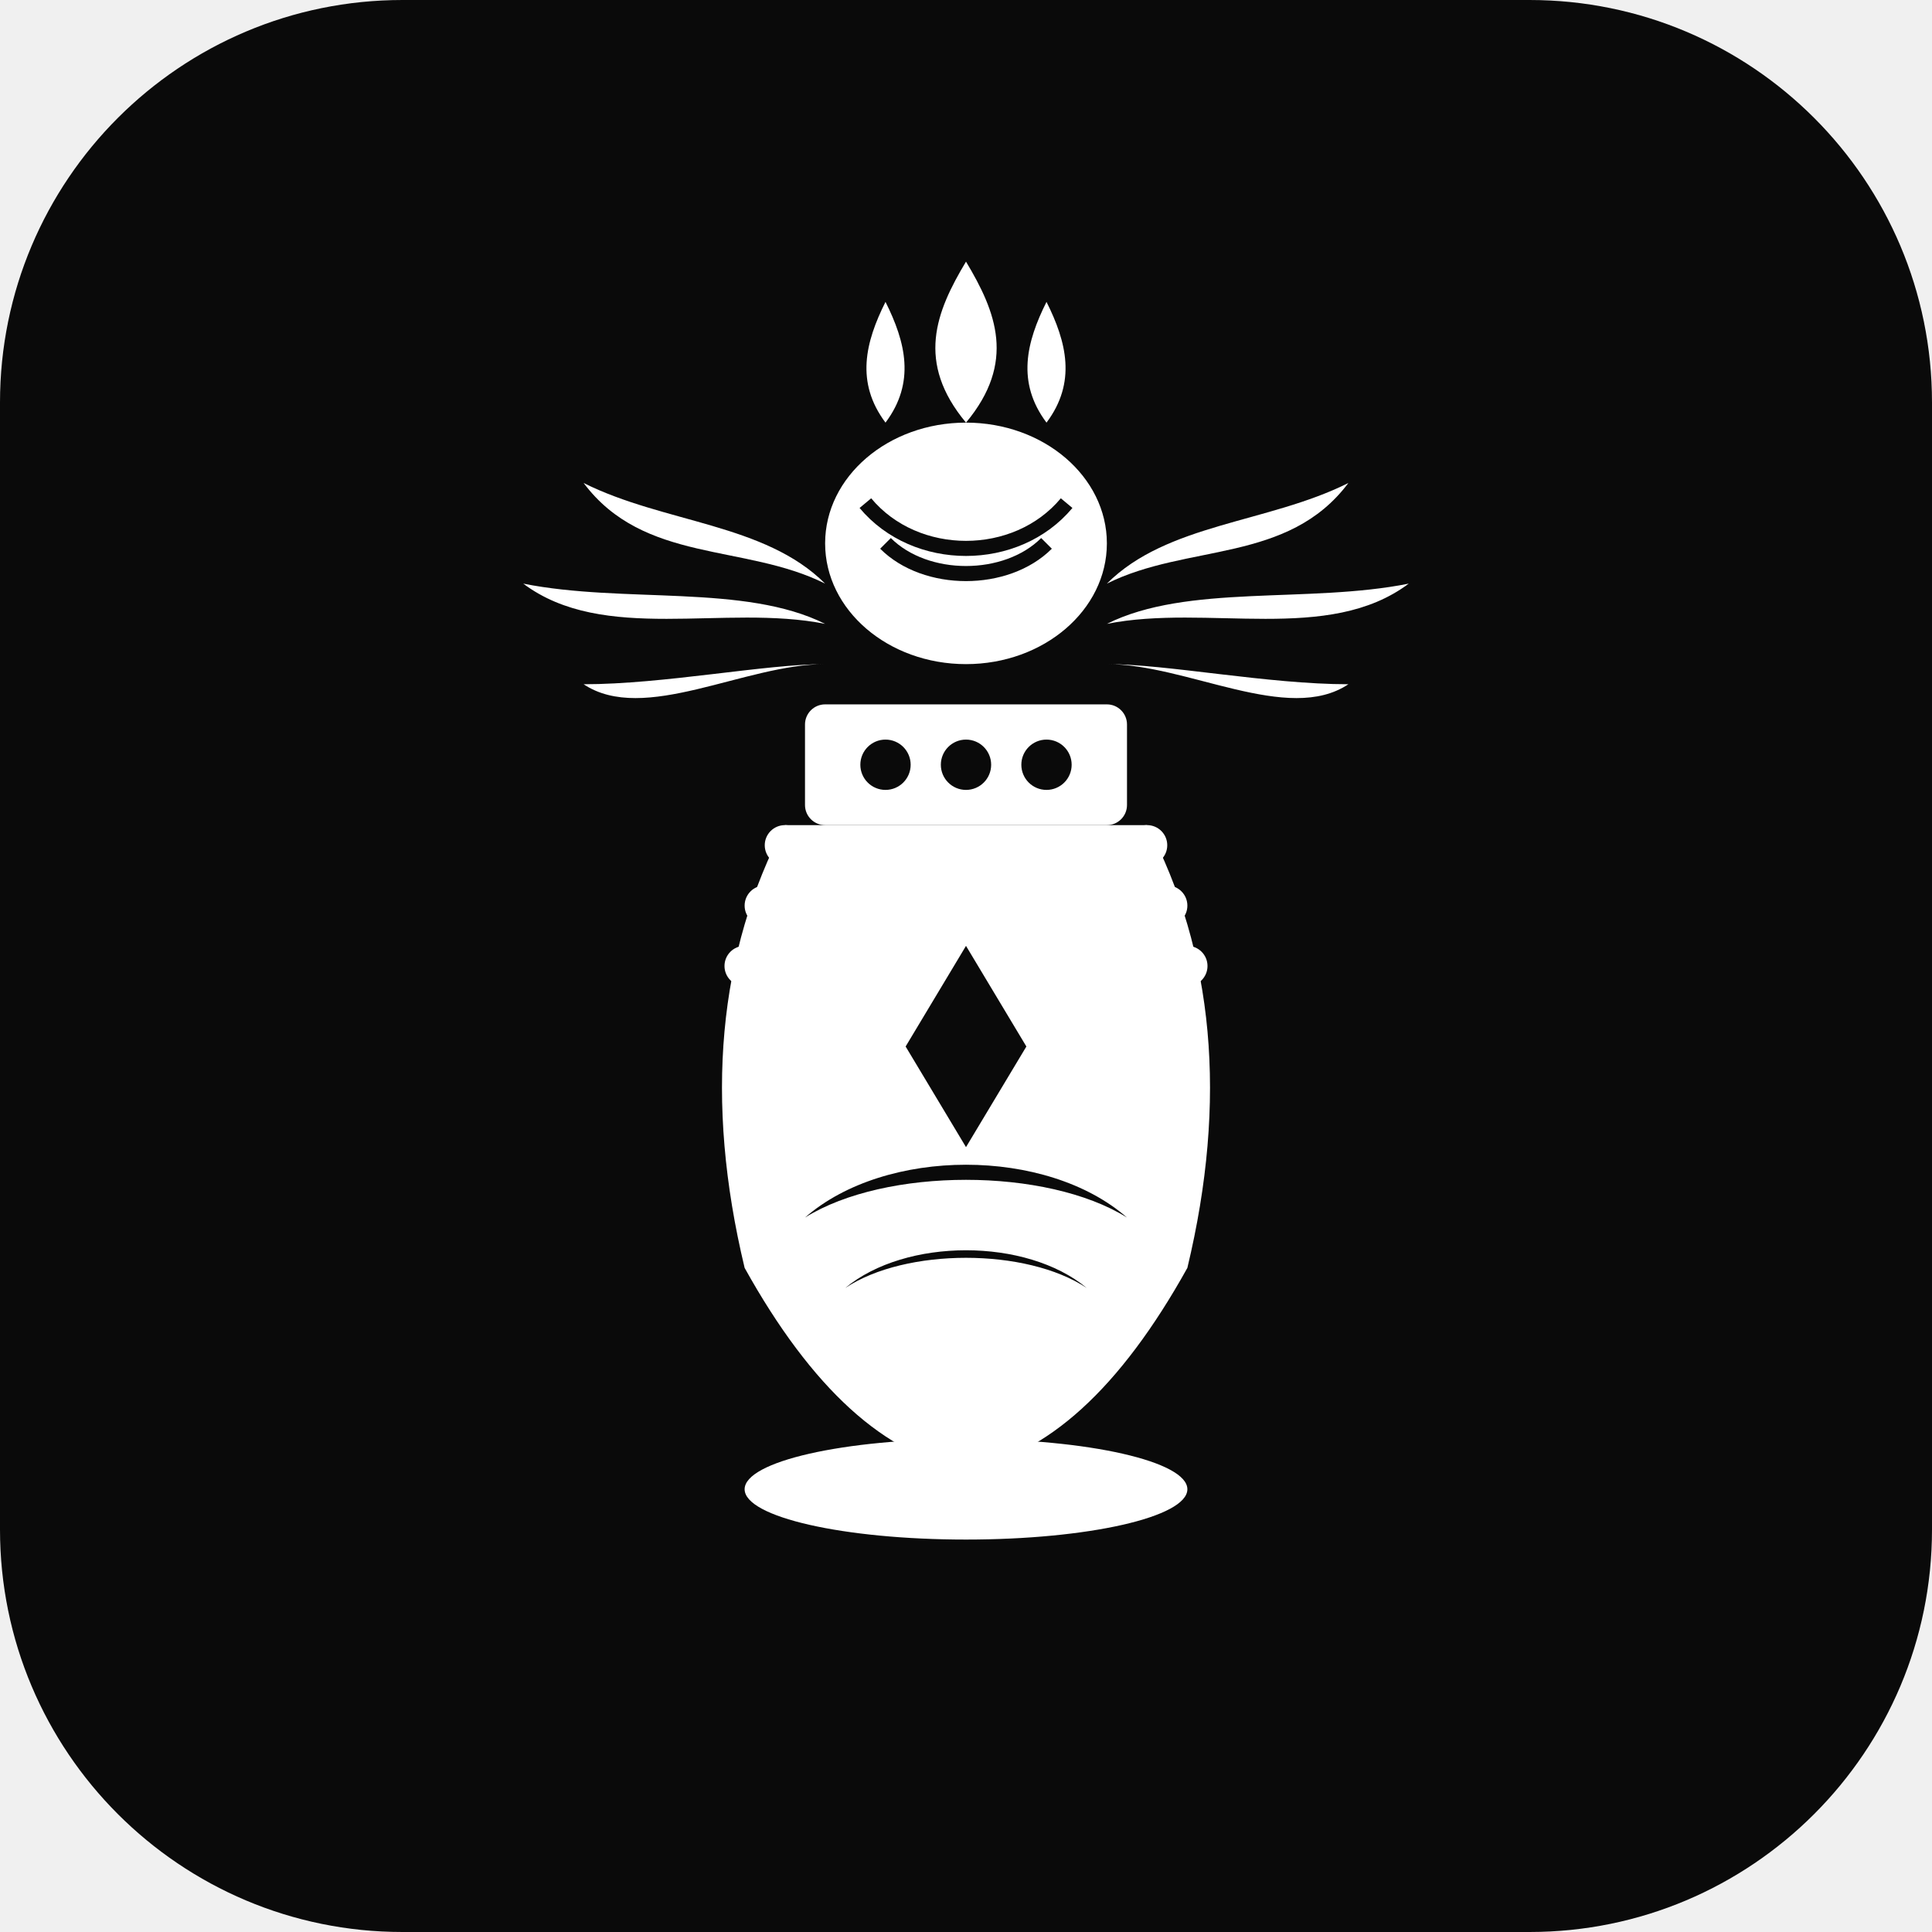
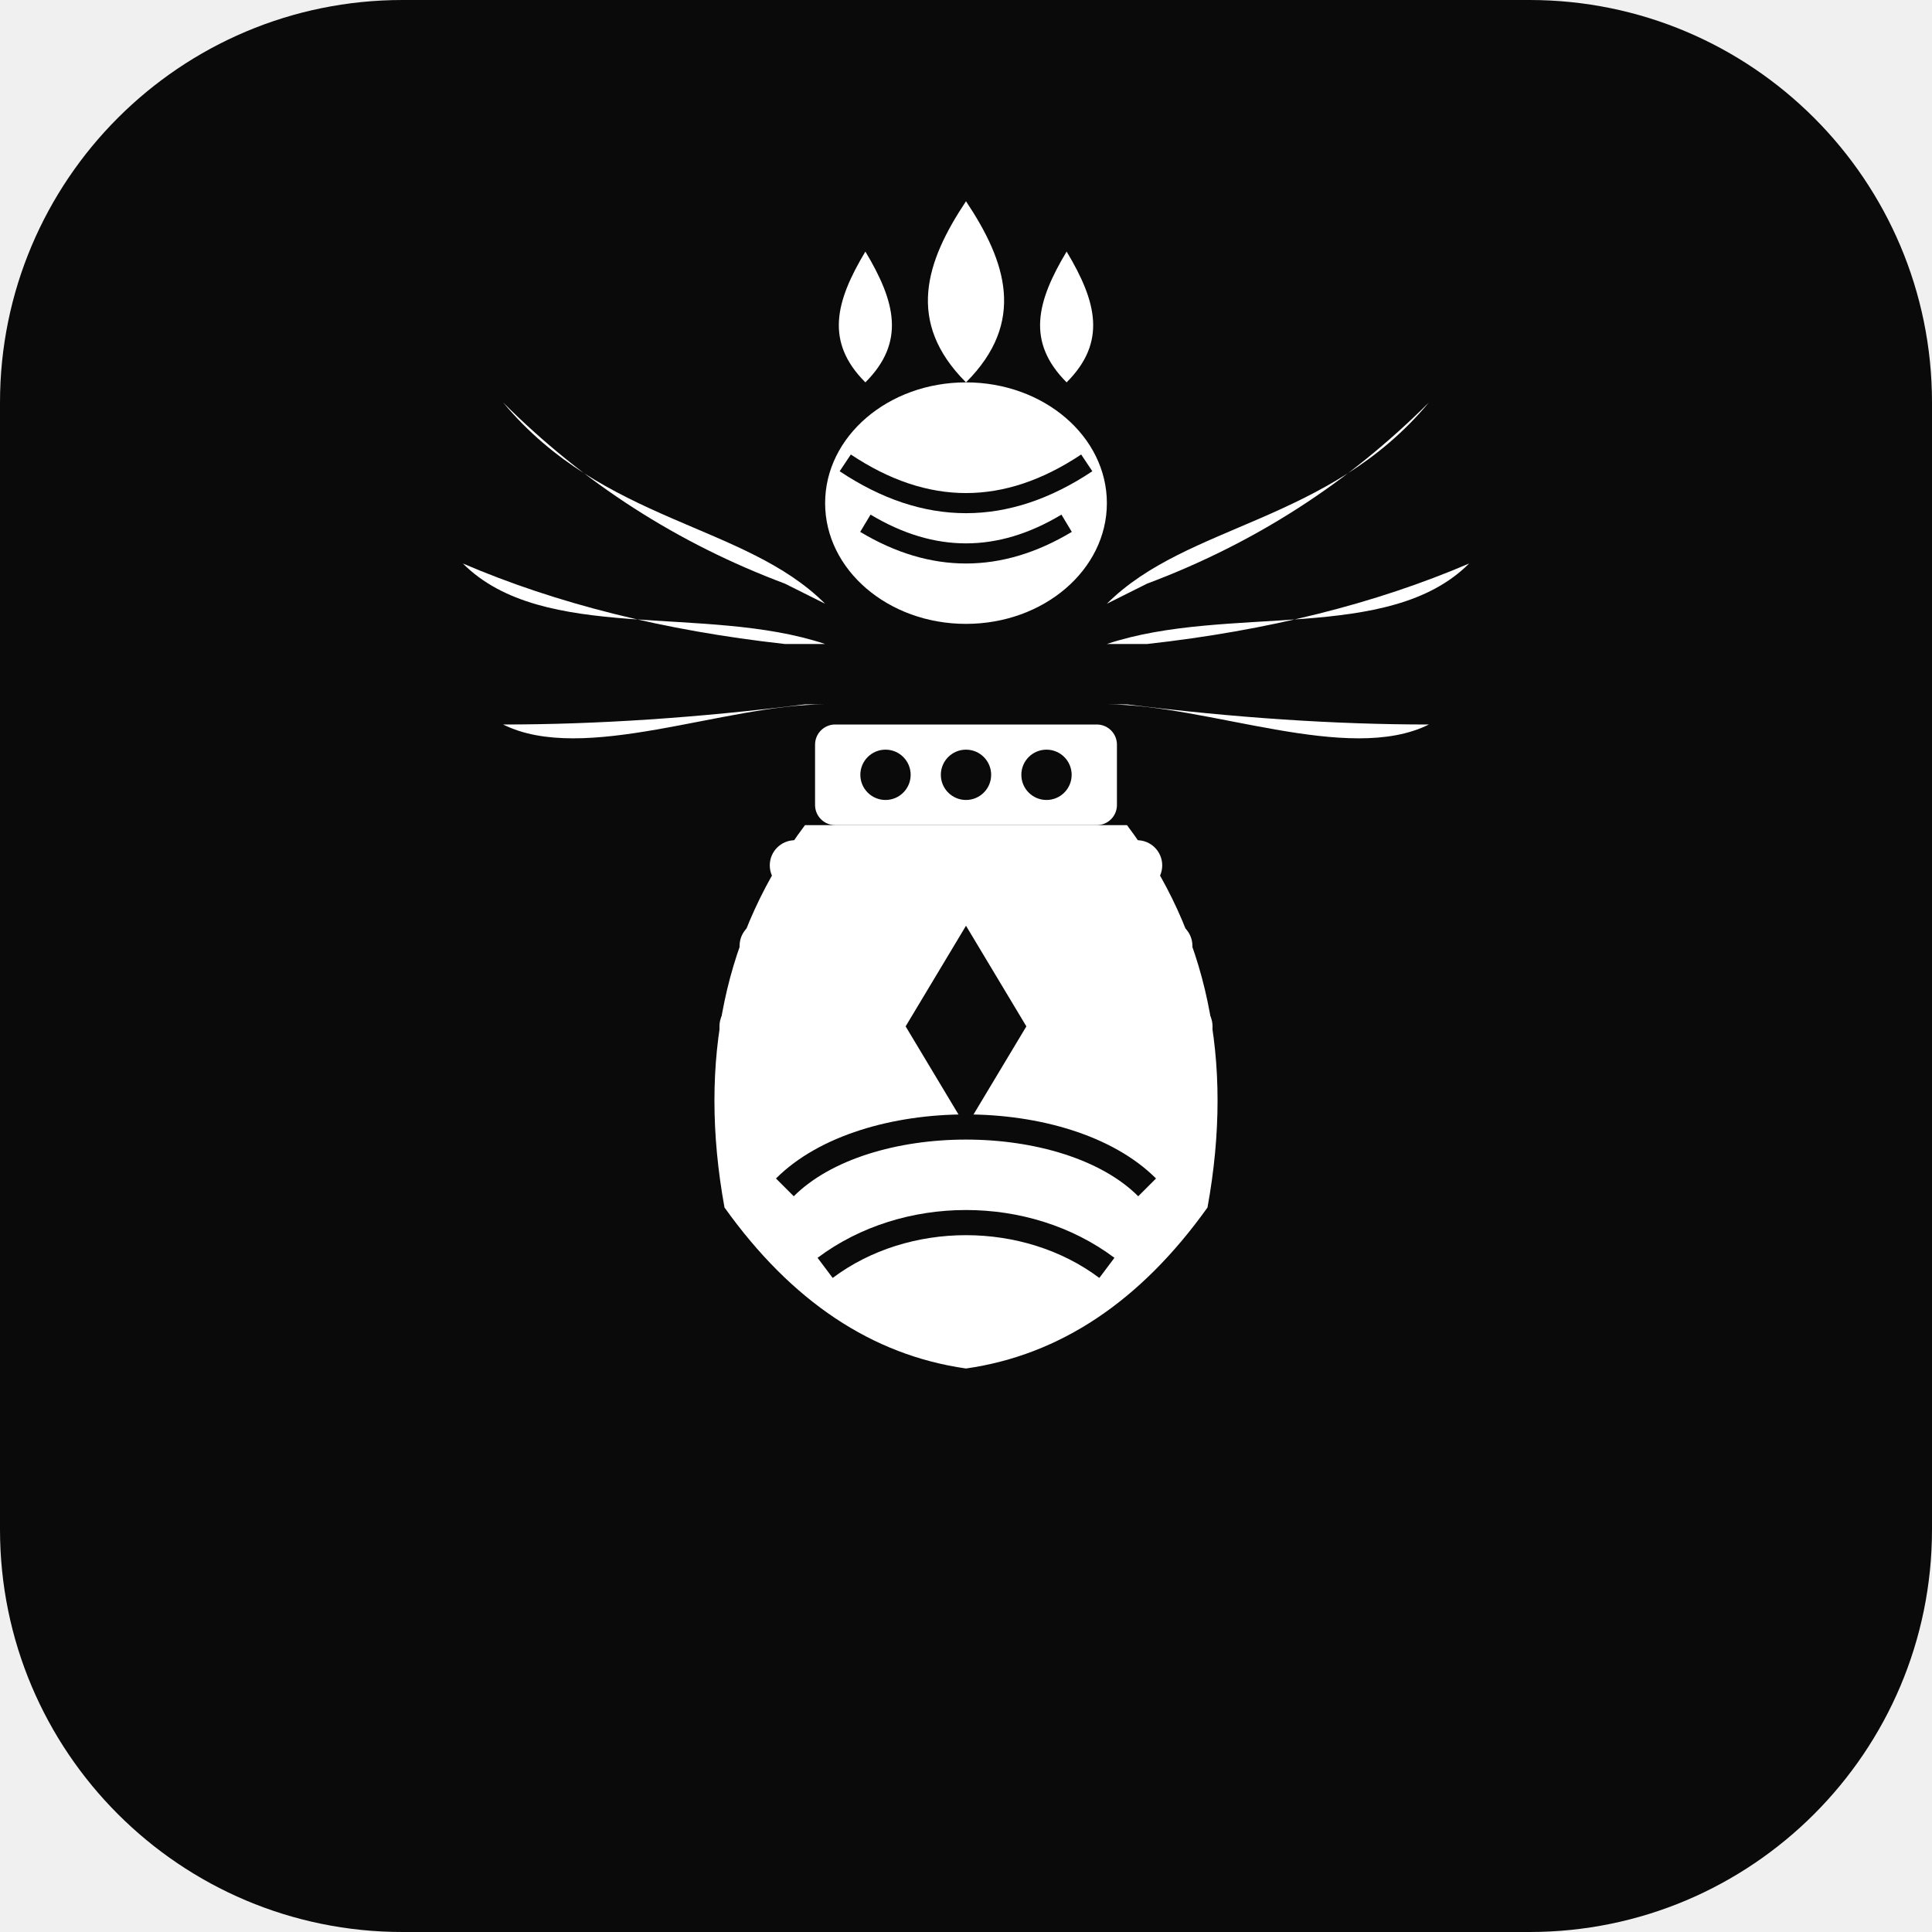
<svg xmlns="http://www.w3.org/2000/svg" viewBox="0 0 192 192" fill="none">
  <rect width="192" height="192" rx="40" fill="#0a0a0a" />
-   <g transform="translate(36, 26)" fill="white">
-     <path d="M60 0 C63 5, 65 10, 60 16 C55 10, 57 5, 60 0Z" />
-     <path d="M52 4 C54 8, 55 12, 52 16 C49 12, 50 8, 52 4Z" />
-     <path d="M68 4 C70 8, 71 12, 68 16 C65 12, 66 8, 68 4Z" />
-     <ellipse cx="60" cy="28" rx="14" ry="12" />
-     <path d="M50 24 C55 30, 65 30, 70 24" stroke="#0a0a0a" stroke-width="1.5" fill="none" />
-     <path d="M52 28 C56 32, 64 32, 68 28" stroke="#0a0a0a" stroke-width="1.5" fill="none" />
-     <path d="M46 32 C38 28, 28 30, 22 22 C30 26, 40 26, 46 32Z" />
-     <path d="M46 36 C36 34, 24 38, 16 32 C26 34, 38 32, 46 36Z" />
-     <path d="M46 40 C38 40, 28 46, 22 42 C30 42, 40 40, 46 40Z" />
-     <path d="M74 32 C82 28, 92 30, 98 22 C90 26, 80 26, 74 32Z" />
-     <path d="M74 36 C84 34, 96 38, 104 32 C94 34, 82 32, 74 36Z" />
-     <path d="M74 40 C82 40, 92 46, 98 42 C90 42, 80 40, 74 40Z" />
-     <rect x="44" y="44" width="32" height="12" rx="2" />
-     <circle cx="52" cy="50" r="2.5" fill="#0a0a0a" />
-     <circle cx="60" cy="50" r="2.5" fill="#0a0a0a" />
-     <circle cx="68" cy="50" r="2.5" fill="#0a0a0a" />
-     <circle cx="42" cy="58" r="2" />
-     <circle cx="40" cy="64" r="2" />
-     <circle cx="38" cy="70" r="2" />
-     <circle cx="78" cy="58" r="2" />
-     <circle cx="80" cy="64" r="2" />
-     <circle cx="82" cy="70" r="2" />
-     <path d="M42 56 Q32 75, 38 100 Q48 118, 60 120 Q72 118, 82 100 Q88 75, 78 56 L78 56 Q70 56, 60 56 Q50 56, 42 56Z" />
-     <path d="M44 95 C52 88, 68 88, 76 95 C68 90, 52 90, 44 95Z" fill="#0a0a0a" />
-     <path d="M48 102 C54 97, 66 97, 72 102 C66 98, 54 98, 48 102Z" fill="#0a0a0a" />
-     <path d="M60 68 L66 78 L60 88 L54 78 Z" fill="#0a0a0a" />
-     <ellipse cx="60" cy="122" rx="22" ry="5" />
+   <g transform="translate(46, 20)" fill="white">
+     <path d="M50 0 C54 6, 56 12, 50 18 C44 12, 46 6, 50 0Z" />
+     <path d="M40 5 C43 10, 44 14, 40 18 C36 14, 37 10, 40 5Z" />
+     <path d="M60 5 C63 10, 64 14, 60 18 C56 14, 57 10, 60 5Z" />
+     <ellipse cx="50" cy="30" rx="14" ry="12" />
+     <path d="M38 26 Q50 34, 62 26" stroke="#0a0a0a" stroke-width="2" fill="none" />
+     <path d="M40 32 Q50 38, 60 32" stroke="#0a0a0a" stroke-width="2" fill="none" />
+     <path d="M36 40 C28 32, 14 32, 4 20 Q16 32, 32 38 Z" />
+     <path d="M36 44 C24 40, 8 44, 0 36 Q14 42, 32 44 Z" />
+     <path d="M36 50 C26 50, 12 56, 4 52 Q18 52, 34 50 Z" />
+     <path d="M64 40 C72 32, 86 32, 96 20 Q84 32, 68 38 Z" />
+     <path d="M64 44 C76 40, 92 44, 100 36 Q86 42, 68 44 Z" />
+     <path d="M64 50 C74 50, 88 56, 96 52 Q82 52, 66 50 Z" />
+     <rect x="35" y="52" width="30" height="10" rx="2" />
+     <circle cx="42" cy="57" r="2.5" fill="#0a0a0a" />
+     <circle cx="50" cy="57" r="2.5" fill="#0a0a0a" />
+     <circle cx="58" cy="57" r="2.5" fill="#0a0a0a" />
+     <circle cx="33" cy="66" r="2.5" />
+     <circle cx="30" cy="74" r="2.5" />
+     <circle cx="28" cy="82" r="2.5" />
+     <circle cx="67" cy="66" r="2.5" />
+     <circle cx="70" cy="74" r="2.5" />
+     <circle cx="72" cy="82" r="2.5" />
+     <path d="M34 62 Q22 78, 26 100 Q36 114, 50 116 Q64 114, 74 100 Q78 78, 66 62 L66 62 Q58 62, 50 62 Q42 62, 34 62Z" />
+     <path d="M50 72 L56 82 L50 92 L44 82 Z" fill="#0a0a0a" />
+     <path d="M32 98 C40 90, 60 90, 68 98" stroke="#0a0a0a" stroke-width="2.5" fill="none" />
+     <path d="M36 106 C44 100, 56 100, 64 106" stroke="#0a0a0a" stroke-width="2.5" fill="none" />
  </g>
</svg>
